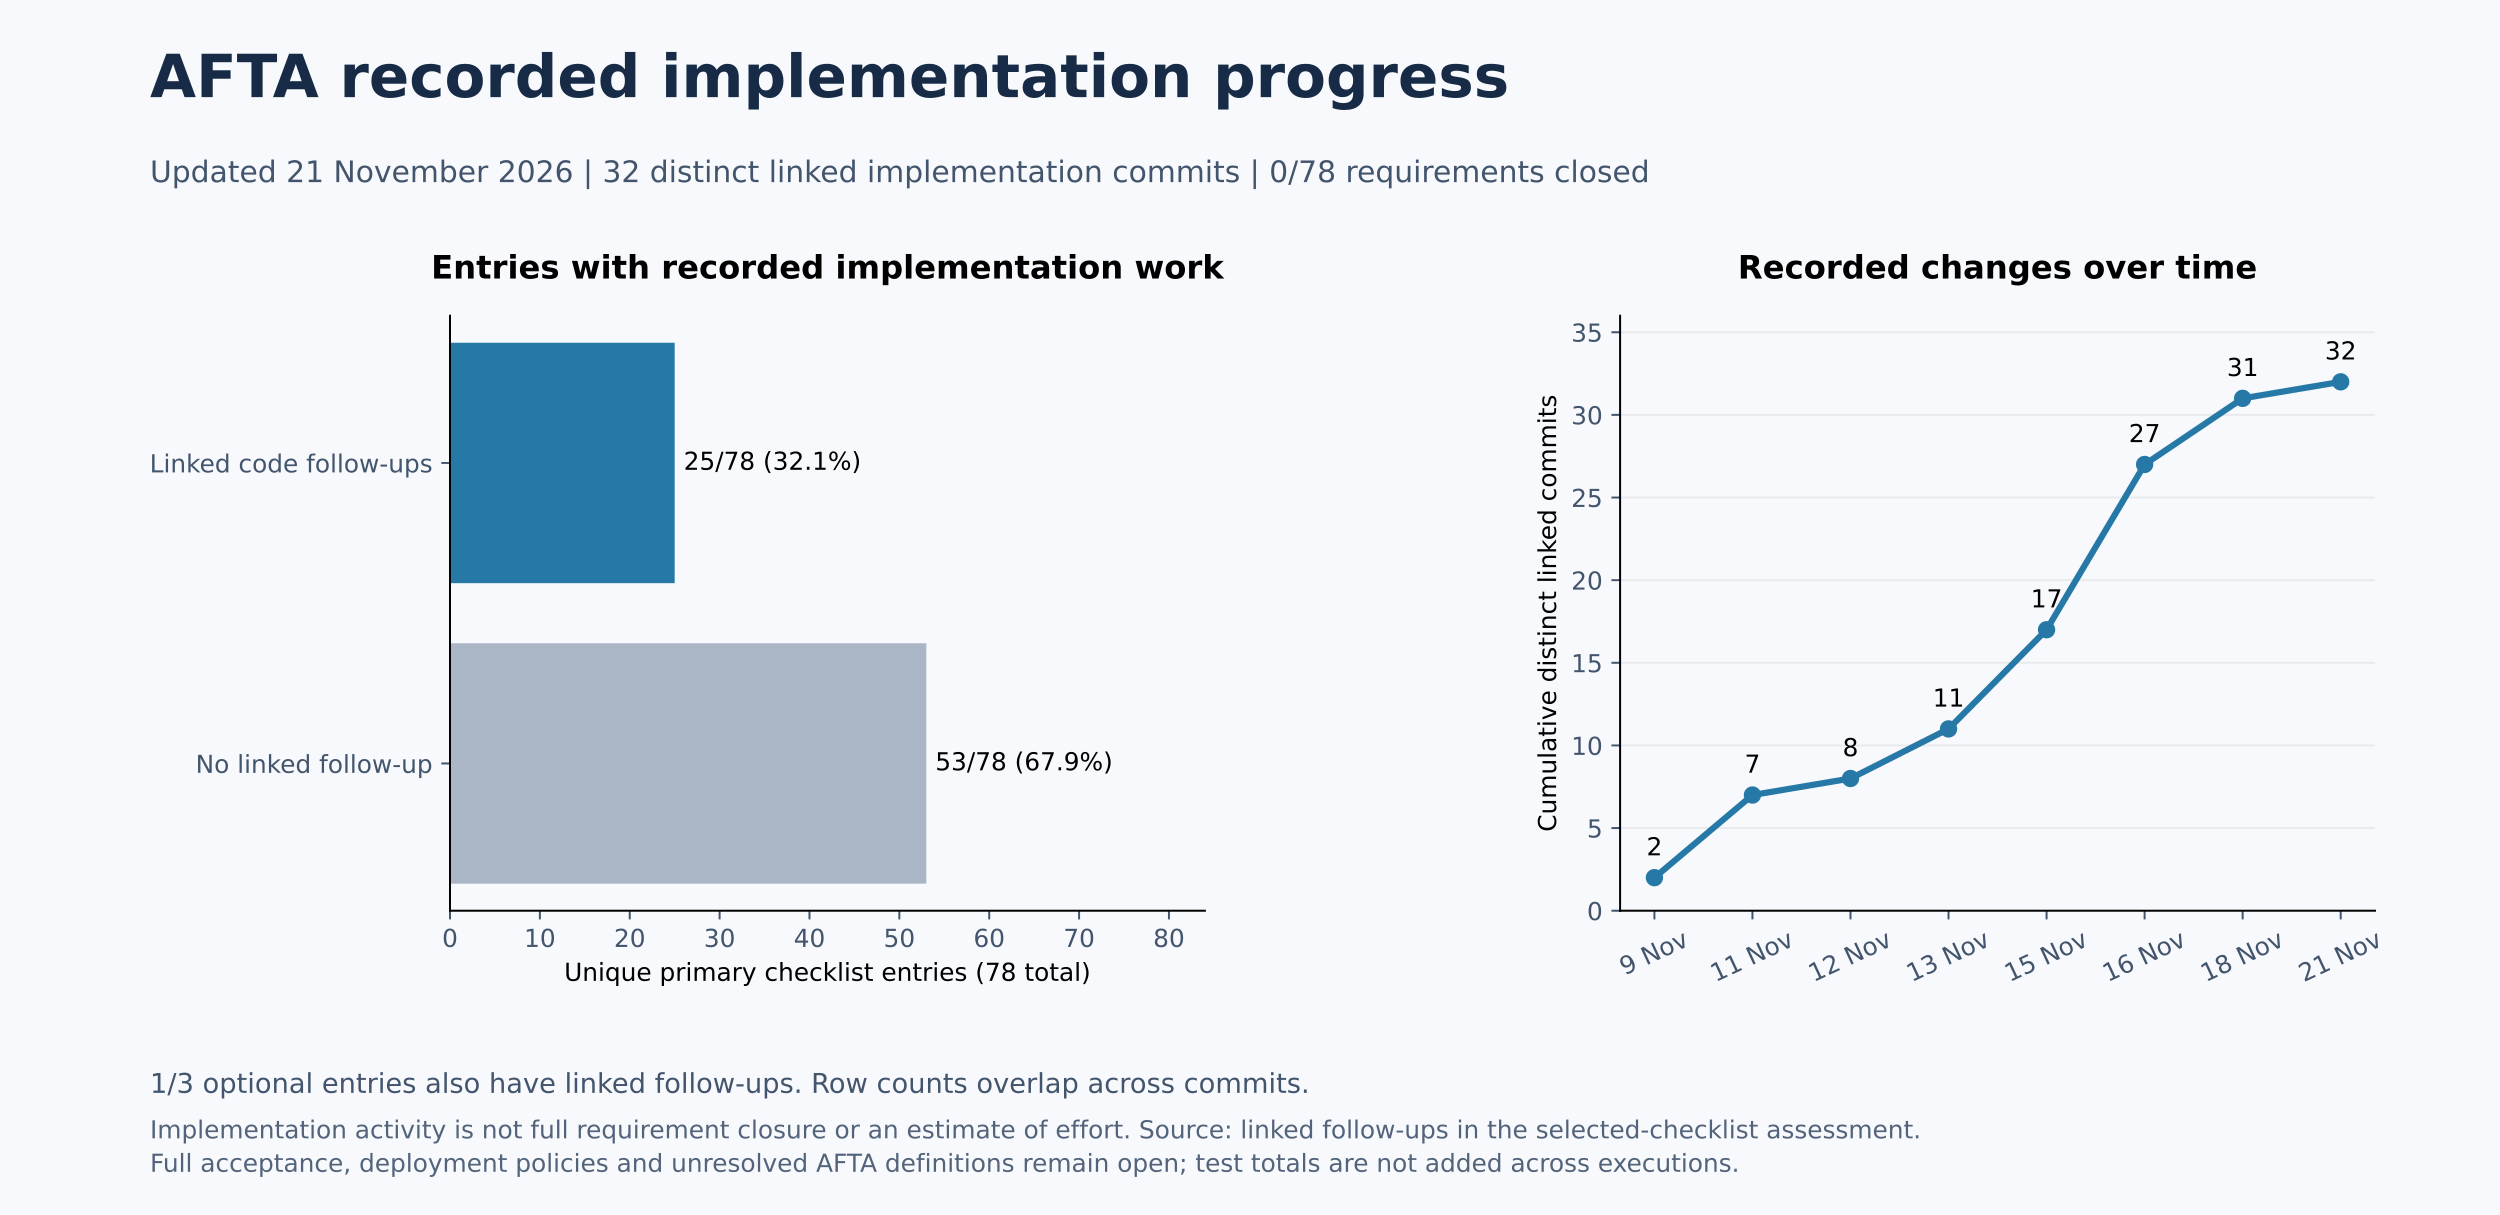
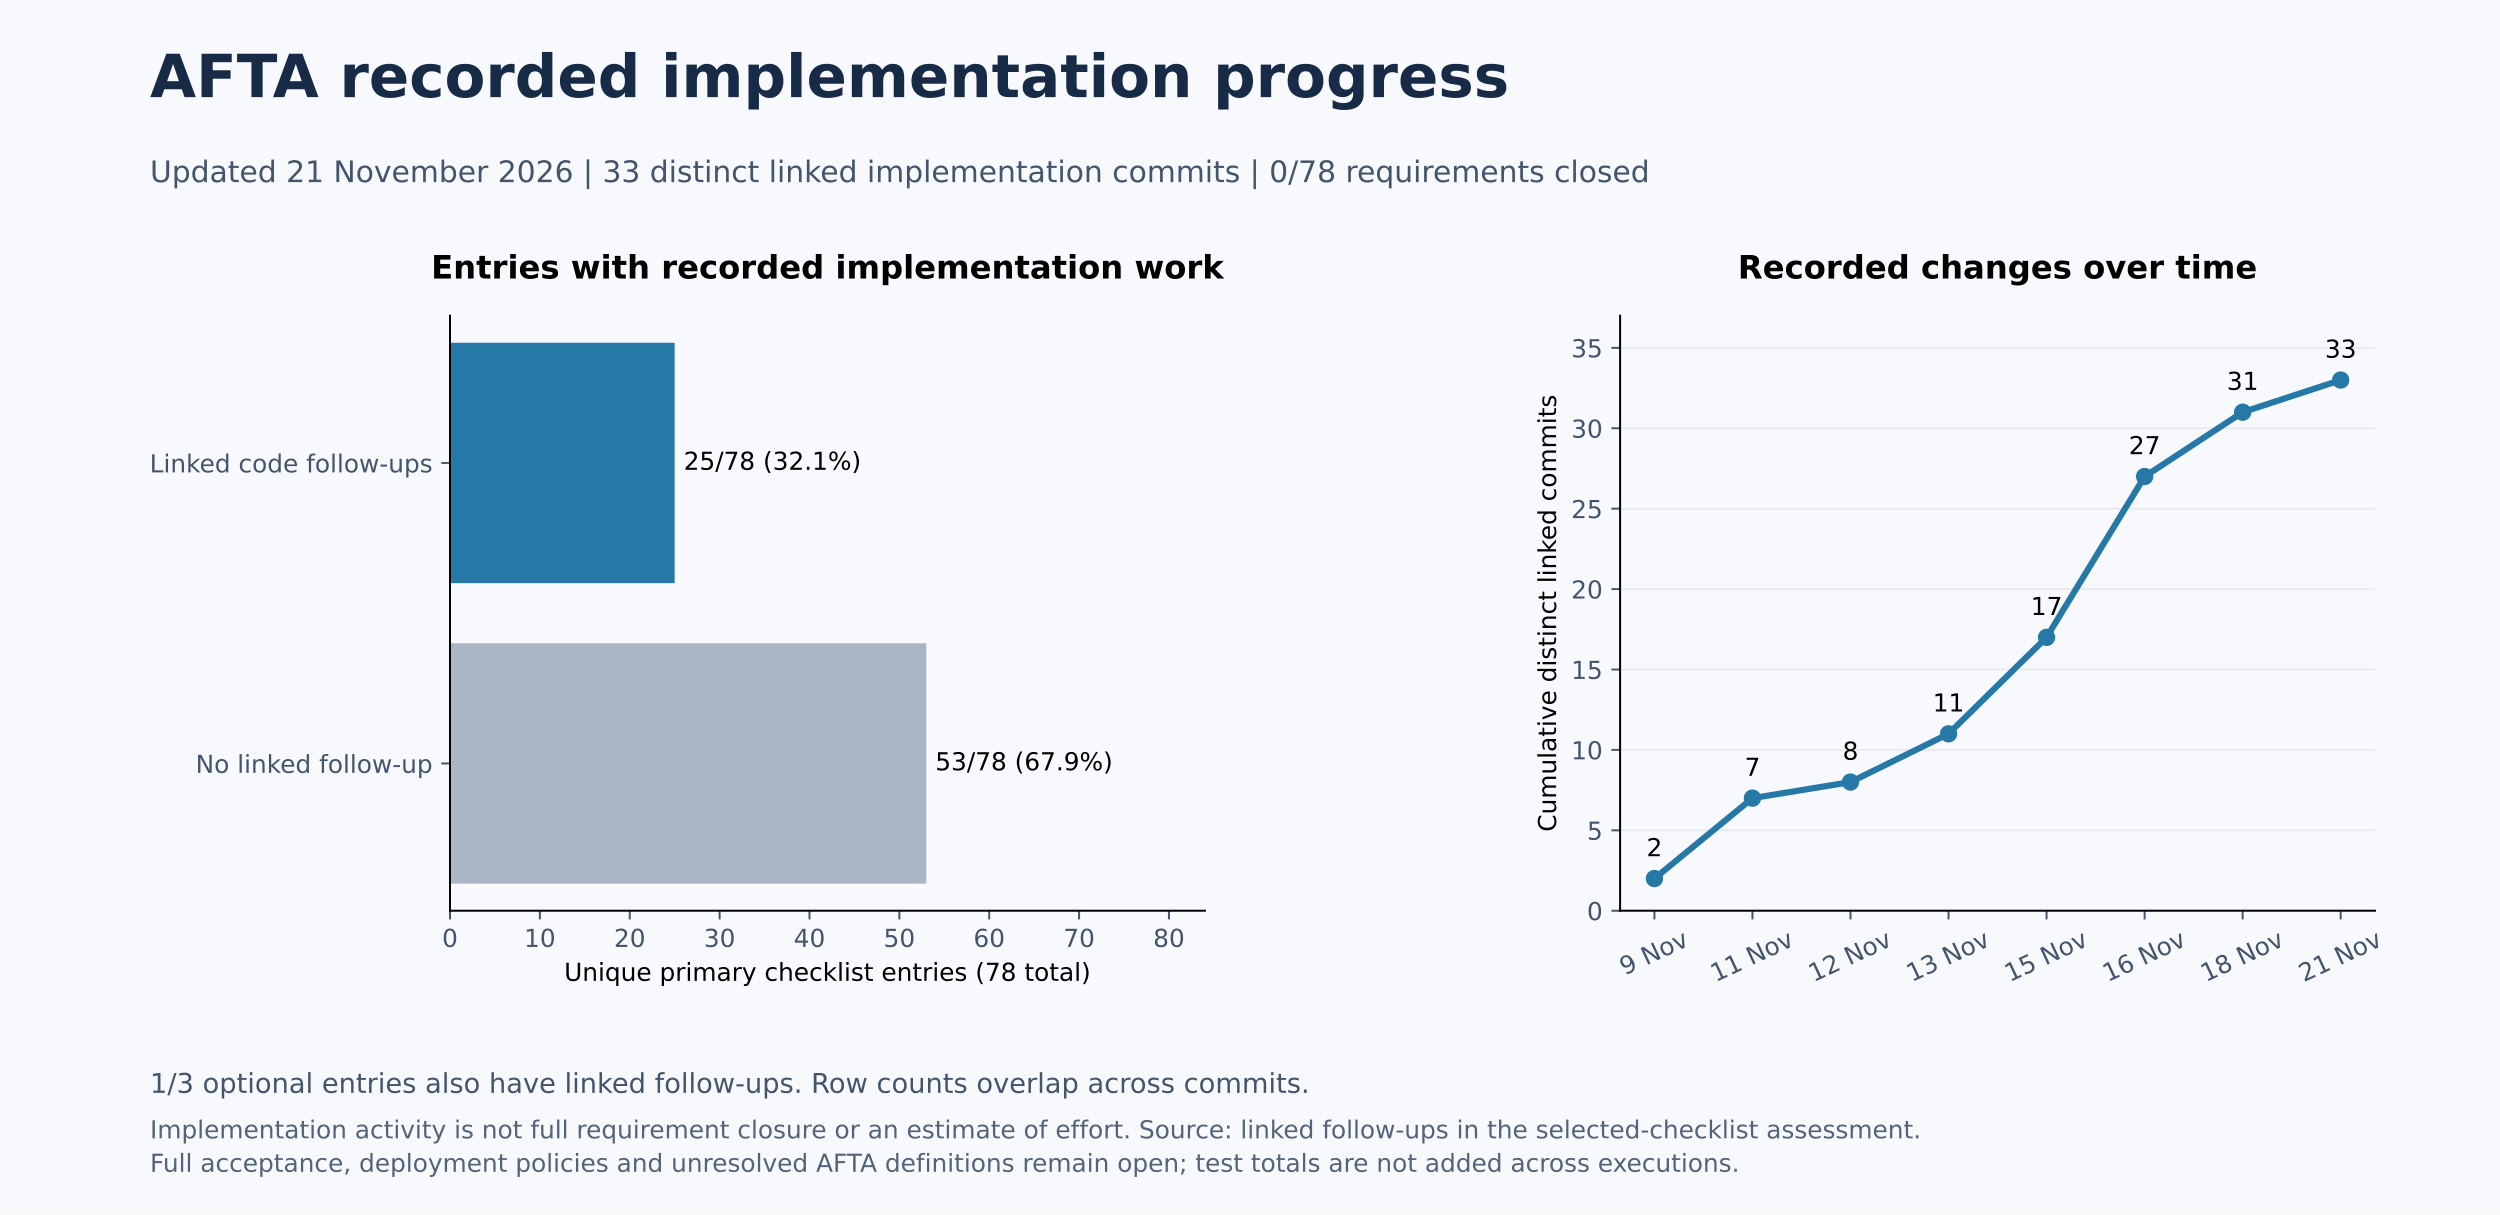
<svg xmlns="http://www.w3.org/2000/svg" xmlns:xlink="http://www.w3.org/1999/xlink" width="1008pt" height="489.6pt" viewBox="0 0 1008 489.6" version="1.1">
  <defs>
    <style type="text/css">*{stroke-linejoin: round; stroke-linecap: butt}</style>
  </defs>
  <g id="figure_1">
    <g id="patch_1">
      <path d="M 0 489.6 L 1008 489.6 L 1008 0 L 0 0 z " style="fill: #f7f9fc" />
    </g>
    <g id="axes_1">
      <g id="patch_2">
        <path d="M 181.44 367.2 L 485.816 367.2 L 485.816 127.296 L 181.44 127.296 z " style="fill: #f7f9fc" />
      </g>
      <g id="patch_3">
-         <path d="M 181.44 138.201 L 272.028 138.201 L 272.028 235.132 L 181.44 235.132 z " clip-path="url(#p7d11b24db5)" style="fill: #2679a6" />
+         <path d="M 181.44 138.201 L 272.028 138.201 L 272.028 235.132 L 181.44 235.132 z " clip-path="url(#pad11cf6865)" style="fill: #2679a6" />
      </g>
      <g id="patch_4">
-         <path d="M 181.44 259.364 L 373.487 259.364 L 373.487 356.295 L 181.44 356.295 z " clip-path="url(#p7d11b24db5)" style="fill: #aab6c5" />
+         <path d="M 181.44 259.364 L 373.487 259.364 L 373.487 356.295 L 181.44 356.295 z " clip-path="url(#pad11cf6865)" style="fill: #aab6c5" />
      </g>
      <g id="matplotlib.axis_1">
        <g id="xtick_1">
          <g id="line2d_1">
            <defs>
-               <path id="mcd061f90d5" d="M 0 0 L 0 3.5 " style="stroke: #43556c; stroke-width: 0.8" />
+               <path id="m93968250b2" d="M 0 0 L 0 3.5 " style="stroke: #43556c; stroke-width: 0.8" />
            </defs>
            <g>
-               <use xlink:href="#mcd061f90d5" x="181.44" y="367.2" style="fill: #43556c; stroke: #43556c; stroke-width: 0.8" />
+               <use xlink:href="#m93968250b2" x="181.44" y="367.2" style="fill: #43556c; stroke: #43556c; stroke-width: 0.8" />
            </g>
          </g>
          <g id="text_1">
            <text style="font-size: 10px; font-family: 'DejaVu Sans'; text-anchor: middle; fill: #43556c" x="181.44" y="381.798" transform="rotate(-0 181.44 381.7984)">0</text>
          </g>
        </g>
        <g id="xtick_2">
          <g id="line2d_2">
            <g>
-               <use xlink:href="#mcd061f90d5" x="217.675" y="367.2" style="fill: #43556c; stroke: #43556c; stroke-width: 0.8" />
+               <use xlink:href="#m93968250b2" x="217.675" y="367.2" style="fill: #43556c; stroke: #43556c; stroke-width: 0.8" />
            </g>
          </g>
          <g id="text_2">
            <text style="font-size: 10px; font-family: 'DejaVu Sans'; text-anchor: middle; fill: #43556c" x="217.675" y="381.798" transform="rotate(-0 217.6753 381.7984)">10</text>
          </g>
        </g>
        <g id="xtick_3">
          <g id="line2d_3">
            <g>
-               <use xlink:href="#mcd061f90d5" x="253.911" y="367.2" style="fill: #43556c; stroke: #43556c; stroke-width: 0.8" />
+               <use xlink:href="#m93968250b2" x="253.911" y="367.2" style="fill: #43556c; stroke: #43556c; stroke-width: 0.8" />
            </g>
          </g>
          <g id="text_3">
            <text style="font-size: 10px; font-family: 'DejaVu Sans'; text-anchor: middle; fill: #43556c" x="253.911" y="381.798" transform="rotate(-0 253.9106 381.7984)">20</text>
          </g>
        </g>
        <g id="xtick_4">
          <g id="line2d_4">
            <g>
-               <use xlink:href="#mcd061f90d5" x="290.146" y="367.2" style="fill: #43556c; stroke: #43556c; stroke-width: 0.8" />
+               <use xlink:href="#m93968250b2" x="290.146" y="367.2" style="fill: #43556c; stroke: #43556c; stroke-width: 0.8" />
            </g>
          </g>
          <g id="text_4">
            <text style="font-size: 10px; font-family: 'DejaVu Sans'; text-anchor: middle; fill: #43556c" x="290.146" y="381.798" transform="rotate(-0 290.1459 381.7984)">30</text>
          </g>
        </g>
        <g id="xtick_5">
          <g id="line2d_5">
            <g>
-               <use xlink:href="#mcd061f90d5" x="326.381" y="367.2" style="fill: #43556c; stroke: #43556c; stroke-width: 0.8" />
+               <use xlink:href="#m93968250b2" x="326.381" y="367.2" style="fill: #43556c; stroke: #43556c; stroke-width: 0.8" />
            </g>
          </g>
          <g id="text_5">
            <text style="font-size: 10px; font-family: 'DejaVu Sans'; text-anchor: middle; fill: #43556c" x="326.381" y="381.798" transform="rotate(-0 326.3812 381.7984)">40</text>
          </g>
        </g>
        <g id="xtick_6">
          <g id="line2d_6">
            <g>
-               <use xlink:href="#mcd061f90d5" x="362.616" y="367.2" style="fill: #43556c; stroke: #43556c; stroke-width: 0.8" />
+               <use xlink:href="#m93968250b2" x="362.616" y="367.2" style="fill: #43556c; stroke: #43556c; stroke-width: 0.8" />
            </g>
          </g>
          <g id="text_6">
            <text style="font-size: 10px; font-family: 'DejaVu Sans'; text-anchor: middle; fill: #43556c" x="362.616" y="381.798" transform="rotate(-0 362.6165 381.7984)">50</text>
          </g>
        </g>
        <g id="xtick_7">
          <g id="line2d_7">
            <g>
-               <use xlink:href="#mcd061f90d5" x="398.852" y="367.2" style="fill: #43556c; stroke: #43556c; stroke-width: 0.8" />
+               <use xlink:href="#m93968250b2" x="398.852" y="367.2" style="fill: #43556c; stroke: #43556c; stroke-width: 0.8" />
            </g>
          </g>
          <g id="text_7">
            <text style="font-size: 10px; font-family: 'DejaVu Sans'; text-anchor: middle; fill: #43556c" x="398.852" y="381.798" transform="rotate(-0 398.8518 381.7984)">60</text>
          </g>
        </g>
        <g id="xtick_8">
          <g id="line2d_8">
            <g>
-               <use xlink:href="#mcd061f90d5" x="435.087" y="367.2" style="fill: #43556c; stroke: #43556c; stroke-width: 0.8" />
+               <use xlink:href="#m93968250b2" x="435.087" y="367.2" style="fill: #43556c; stroke: #43556c; stroke-width: 0.8" />
            </g>
          </g>
          <g id="text_8">
            <text style="font-size: 10px; font-family: 'DejaVu Sans'; text-anchor: middle; fill: #43556c" x="435.087" y="381.798" transform="rotate(-0 435.0871 381.7984)">70</text>
          </g>
        </g>
        <g id="xtick_9">
          <g id="line2d_9">
            <g>
-               <use xlink:href="#mcd061f90d5" x="471.322" y="367.2" style="fill: #43556c; stroke: #43556c; stroke-width: 0.8" />
+               <use xlink:href="#m93968250b2" x="471.322" y="367.2" style="fill: #43556c; stroke: #43556c; stroke-width: 0.8" />
            </g>
          </g>
          <g id="text_9">
            <text style="font-size: 10px; font-family: 'DejaVu Sans'; text-anchor: middle; fill: #43556c" x="471.322" y="381.798" transform="rotate(-0 471.3224 381.7984)">80</text>
          </g>
        </g>
        <g id="text_10">
          <text style="font-size: 10px; font-family: 'DejaVu Sans'; text-anchor: middle" x="333.628" y="395.477" transform="rotate(-0 333.6282 395.4766)">Unique primary checklist entries (78 total)</text>
        </g>
      </g>
      <g id="matplotlib.axis_2">
        <g id="ytick_1">
          <g id="line2d_10">
            <defs>
-               <path id="mae3a8fce4c" d="M 0 0 L -3.5 0 " style="stroke: #43556c; stroke-width: 0.8" />
+               <path id="m190ea4b2d4" d="M 0 0 L -3.5 0 " style="stroke: #43556c; stroke-width: 0.8" />
            </defs>
            <g>
-               <use xlink:href="#mae3a8fce4c" x="181.44" y="186.666" style="fill: #43556c; stroke: #43556c; stroke-width: 0.8" />
+               <use xlink:href="#m190ea4b2d4" x="181.44" y="186.666" style="fill: #43556c; stroke: #43556c; stroke-width: 0.8" />
            </g>
          </g>
          <g id="text_11">
            <text style="font-size: 10px; font-family: 'DejaVu Sans'; text-anchor: end; fill: #43556c" x="174.44" y="190.465" transform="rotate(-0 174.44 190.4654)">Linked code follow-ups</text>
          </g>
        </g>
        <g id="ytick_2">
          <g id="line2d_11">
            <g>
-               <use xlink:href="#mae3a8fce4c" x="181.44" y="307.83" style="fill: #43556c; stroke: #43556c; stroke-width: 0.8" />
+               <use xlink:href="#m190ea4b2d4" x="181.44" y="307.83" style="fill: #43556c; stroke: #43556c; stroke-width: 0.8" />
            </g>
          </g>
          <g id="text_12">
            <text style="font-size: 10px; font-family: 'DejaVu Sans'; text-anchor: end; fill: #43556c" x="174.44" y="311.629" transform="rotate(-0 174.44 311.629)">No linked follow-up</text>
          </g>
        </g>
      </g>
      <g id="patch_5">
        <path d="M 181.44 367.2 L 181.44 127.296 " style="fill: none; stroke: #000000; stroke-width: 0.8; stroke-linejoin: miter; stroke-linecap: square" />
      </g>
      <g id="patch_6">
        <path d="M 181.44 367.2 L 485.816 367.2 " style="fill: none; stroke: #000000; stroke-width: 0.8; stroke-linejoin: miter; stroke-linecap: square" />
      </g>
      <g id="text_13">
        <text style="font-size: 10px; font-family: 'DejaVu Sans'; text-anchor: start" x="275.652" y="189.426" transform="rotate(-0 275.6518 189.4256)">25/78 (32.1%)</text>
      </g>
      <g id="text_14">
        <text style="font-size: 10px; font-family: 'DejaVu Sans'; text-anchor: start" x="377.111" y="310.589" transform="rotate(-0 377.1106 310.5892)">53/78 (67.9%)</text>
      </g>
      <g id="text_15">
        <text style="font-weight: 700; font-size: 13px; font-family: 'DejaVu Sans'; text-anchor: middle" x="333.628" y="112.296" transform="rotate(-0 333.6282 112.296)">Entries with recorded implementation work</text>
      </g>
    </g>
    <g id="axes_2">
      <g id="patch_7">
        <path d="M 653.224 367.2 L 957.6 367.2 L 957.6 127.296 L 653.224 127.296 z " style="fill: #f7f9fc" />
      </g>
      <g id="matplotlib.axis_3">
        <g id="xtick_10">
          <g id="line2d_12">
            <g>
-               <use xlink:href="#mcd061f90d5" x="667.059" y="367.2" style="fill: #43556c; stroke: #43556c; stroke-width: 0.8" />
+               <use xlink:href="#m93968250b2" x="667.059" y="367.2" style="fill: #43556c; stroke: #43556c; stroke-width: 0.8" />
            </g>
          </g>
          <g id="text_16">
            <text style="font-size: 10px; font-family: 'DejaVu Sans'; fill: #43556c" transform="translate(655.0566 393.3675) rotate(-25)">9 Nov</text>
          </g>
        </g>
        <g id="xtick_11">
          <g id="line2d_13">
            <g>
-               <use xlink:href="#mcd061f90d5" x="706.588" y="367.2" style="fill: #43556c; stroke: #43556c; stroke-width: 0.8" />
+               <use xlink:href="#m93968250b2" x="706.588" y="367.2" style="fill: #43556c; stroke: #43556c; stroke-width: 0.8" />
            </g>
          </g>
          <g id="text_17">
            <text style="font-size: 10px; font-family: 'DejaVu Sans'; fill: #43556c" transform="translate(691.7028 396.0565) rotate(-25)">11 Nov</text>
          </g>
        </g>
        <g id="xtick_12">
          <g id="line2d_14">
            <g>
-               <use xlink:href="#mcd061f90d5" x="746.118" y="367.2" style="fill: #43556c; stroke: #43556c; stroke-width: 0.8" />
+               <use xlink:href="#m93968250b2" x="746.118" y="367.2" style="fill: #43556c; stroke: #43556c; stroke-width: 0.8" />
            </g>
          </g>
          <g id="text_18">
            <text style="font-size: 10px; font-family: 'DejaVu Sans'; fill: #43556c" transform="translate(731.2322 396.0565) rotate(-25)">12 Nov</text>
          </g>
        </g>
        <g id="xtick_13">
          <g id="line2d_15">
            <g>
-               <use xlink:href="#mcd061f90d5" x="785.647" y="367.2" style="fill: #43556c; stroke: #43556c; stroke-width: 0.8" />
+               <use xlink:href="#m93968250b2" x="785.647" y="367.2" style="fill: #43556c; stroke: #43556c; stroke-width: 0.8" />
            </g>
          </g>
          <g id="text_19">
            <text style="font-size: 10px; font-family: 'DejaVu Sans'; fill: #43556c" transform="translate(770.7617 396.0565) rotate(-25)">13 Nov</text>
          </g>
        </g>
        <g id="xtick_14">
          <g id="line2d_16">
            <g>
-               <use xlink:href="#mcd061f90d5" x="825.176" y="367.2" style="fill: #43556c; stroke: #43556c; stroke-width: 0.8" />
+               <use xlink:href="#m93968250b2" x="825.176" y="367.2" style="fill: #43556c; stroke: #43556c; stroke-width: 0.8" />
            </g>
          </g>
          <g id="text_20">
            <text style="font-size: 10px; font-family: 'DejaVu Sans'; fill: #43556c" transform="translate(810.2911 396.0565) rotate(-25)">15 Nov</text>
          </g>
        </g>
        <g id="xtick_15">
          <g id="line2d_17">
            <g>
-               <use xlink:href="#mcd061f90d5" x="864.706" y="367.2" style="fill: #43556c; stroke: #43556c; stroke-width: 0.8" />
+               <use xlink:href="#m93968250b2" x="864.706" y="367.2" style="fill: #43556c; stroke: #43556c; stroke-width: 0.8" />
            </g>
          </g>
          <g id="text_21">
            <text style="font-size: 10px; font-family: 'DejaVu Sans'; fill: #43556c" transform="translate(849.8205 396.0565) rotate(-25)">16 Nov</text>
          </g>
        </g>
        <g id="xtick_16">
          <g id="line2d_18">
            <g>
-               <use xlink:href="#mcd061f90d5" x="904.235" y="367.2" style="fill: #43556c; stroke: #43556c; stroke-width: 0.8" />
+               <use xlink:href="#m93968250b2" x="904.235" y="367.2" style="fill: #43556c; stroke: #43556c; stroke-width: 0.8" />
            </g>
          </g>
          <g id="text_22">
            <text style="font-size: 10px; font-family: 'DejaVu Sans'; fill: #43556c" transform="translate(889.3499 396.0565) rotate(-25)">18 Nov</text>
          </g>
        </g>
        <g id="xtick_17">
          <g id="line2d_19">
            <g>
-               <use xlink:href="#mcd061f90d5" x="943.765" y="367.2" style="fill: #43556c; stroke: #43556c; stroke-width: 0.8" />
+               <use xlink:href="#m93968250b2" x="943.765" y="367.2" style="fill: #43556c; stroke: #43556c; stroke-width: 0.8" />
            </g>
          </g>
          <g id="text_23">
            <text style="font-size: 10px; font-family: 'DejaVu Sans'; fill: #43556c" transform="translate(928.8793 396.0565) rotate(-25)">21 Nov</text>
          </g>
        </g>
      </g>
      <g id="matplotlib.axis_4">
        <g id="ytick_3">
          <g id="line2d_20">
-             <path d="M 653.224 367.2 L 957.6 367.2 " clip-path="url(#p6fccdad23d)" style="fill: none; stroke: #b0b0b0; stroke-opacity: 0.2; stroke-width: 0.8; stroke-linecap: square" />
+             <path d="M 653.224 367.2 L 957.6 367.2 " clip-path="url(#p54b3c32ea9)" style="fill: none; stroke: #b0b0b0; stroke-opacity: 0.2; stroke-width: 0.8; stroke-linecap: square" />
          </g>
          <g id="line2d_21">
            <g>
-               <use xlink:href="#mae3a8fce4c" x="653.224" y="367.2" style="fill: #43556c; stroke: #43556c; stroke-width: 0.8" />
+               <use xlink:href="#m190ea4b2d4" x="653.224" y="367.2" style="fill: #43556c; stroke: #43556c; stroke-width: 0.8" />
            </g>
          </g>
          <g id="text_24">
            <text style="font-size: 10px; font-family: 'DejaVu Sans'; text-anchor: end; fill: #43556c" x="646.224" y="370.999" transform="rotate(-0 646.2235 370.9992)">0</text>
          </g>
        </g>
        <g id="ytick_4">
          <g id="line2d_22">
-             <path d="M 653.224 333.88 L 957.6 333.88 " clip-path="url(#p6fccdad23d)" style="fill: none; stroke: #b0b0b0; stroke-opacity: 0.2; stroke-width: 0.8; stroke-linecap: square" />
+             <path d="M 653.224 334.781 L 957.6 334.781 " clip-path="url(#p54b3c32ea9)" style="fill: none; stroke: #b0b0b0; stroke-opacity: 0.2; stroke-width: 0.8; stroke-linecap: square" />
          </g>
          <g id="line2d_23">
            <g>
-               <use xlink:href="#mae3a8fce4c" x="653.224" y="333.88" style="fill: #43556c; stroke: #43556c; stroke-width: 0.8" />
+               <use xlink:href="#m190ea4b2d4" x="653.224" y="334.781" style="fill: #43556c; stroke: #43556c; stroke-width: 0.8" />
            </g>
          </g>
          <g id="text_25">
-             <text style="font-size: 10px; font-family: 'DejaVu Sans'; text-anchor: end; fill: #43556c" x="646.224" y="337.679" transform="rotate(-0 646.2235 337.6792)">5</text>
+             <text style="font-size: 10px; font-family: 'DejaVu Sans'; text-anchor: end; fill: #43556c" x="646.224" y="338.58" transform="rotate(-0 646.2235 338.5798)">5</text>
          </g>
        </g>
        <g id="ytick_5">
          <g id="line2d_24">
-             <path d="M 653.224 300.56 L 957.6 300.56 " clip-path="url(#p6fccdad23d)" style="fill: none; stroke: #b0b0b0; stroke-opacity: 0.2; stroke-width: 0.8; stroke-linecap: square" />
+             <path d="M 653.224 302.361 L 957.6 302.361 " clip-path="url(#p54b3c32ea9)" style="fill: none; stroke: #b0b0b0; stroke-opacity: 0.2; stroke-width: 0.8; stroke-linecap: square" />
          </g>
          <g id="line2d_25">
            <g>
-               <use xlink:href="#mae3a8fce4c" x="653.224" y="300.56" style="fill: #43556c; stroke: #43556c; stroke-width: 0.8" />
+               <use xlink:href="#m190ea4b2d4" x="653.224" y="302.361" style="fill: #43556c; stroke: #43556c; stroke-width: 0.8" />
            </g>
          </g>
          <g id="text_26">
-             <text style="font-size: 10px; font-family: 'DejaVu Sans'; text-anchor: end; fill: #43556c" x="646.224" y="304.359" transform="rotate(-0 646.2235 304.3592)">10</text>
+             <text style="font-size: 10px; font-family: 'DejaVu Sans'; text-anchor: end; fill: #43556c" x="646.224" y="306.16" transform="rotate(-0 646.2235 306.1603)">10</text>
          </g>
        </g>
        <g id="ytick_6">
          <g id="line2d_26">
-             <path d="M 653.224 267.24 L 957.6 267.24 " clip-path="url(#p6fccdad23d)" style="fill: none; stroke: #b0b0b0; stroke-opacity: 0.2; stroke-width: 0.8; stroke-linecap: square" />
+             <path d="M 653.224 269.942 L 957.6 269.942 " clip-path="url(#p54b3c32ea9)" style="fill: none; stroke: #b0b0b0; stroke-opacity: 0.2; stroke-width: 0.8; stroke-linecap: square" />
          </g>
          <g id="line2d_27">
            <g>
-               <use xlink:href="#mae3a8fce4c" x="653.224" y="267.24" style="fill: #43556c; stroke: #43556c; stroke-width: 0.8" />
+               <use xlink:href="#m190ea4b2d4" x="653.224" y="269.942" style="fill: #43556c; stroke: #43556c; stroke-width: 0.8" />
            </g>
          </g>
          <g id="text_27">
-             <text style="font-size: 10px; font-family: 'DejaVu Sans'; text-anchor: end; fill: #43556c" x="646.224" y="271.039" transform="rotate(-0 646.2235 271.0392)">15</text>
+             <text style="font-size: 10px; font-family: 'DejaVu Sans'; text-anchor: end; fill: #43556c" x="646.224" y="273.741" transform="rotate(-0 646.2235 273.7408)">15</text>
          </g>
        </g>
        <g id="ytick_7">
          <g id="line2d_28">
-             <path d="M 653.224 233.92 L 957.6 233.92 " clip-path="url(#p6fccdad23d)" style="fill: none; stroke: #b0b0b0; stroke-opacity: 0.2; stroke-width: 0.8; stroke-linecap: square" />
+             <path d="M 653.224 237.522 L 957.6 237.522 " clip-path="url(#p54b3c32ea9)" style="fill: none; stroke: #b0b0b0; stroke-opacity: 0.2; stroke-width: 0.8; stroke-linecap: square" />
          </g>
          <g id="line2d_29">
            <g>
-               <use xlink:href="#mae3a8fce4c" x="653.224" y="233.92" style="fill: #43556c; stroke: #43556c; stroke-width: 0.8" />
+               <use xlink:href="#m190ea4b2d4" x="653.224" y="237.522" style="fill: #43556c; stroke: #43556c; stroke-width: 0.8" />
            </g>
          </g>
          <g id="text_28">
-             <text style="font-size: 10px; font-family: 'DejaVu Sans'; text-anchor: end; fill: #43556c" x="646.224" y="237.719" transform="rotate(-0 646.2235 237.7192)">20</text>
+             <text style="font-size: 10px; font-family: 'DejaVu Sans'; text-anchor: end; fill: #43556c" x="646.224" y="241.321" transform="rotate(-0 646.2235 241.3214)">20</text>
          </g>
        </g>
        <g id="ytick_8">
          <g id="line2d_30">
-             <path d="M 653.224 200.6 L 957.6 200.6 " clip-path="url(#p6fccdad23d)" style="fill: none; stroke: #b0b0b0; stroke-opacity: 0.2; stroke-width: 0.8; stroke-linecap: square" />
+             <path d="M 653.224 205.103 L 957.6 205.103 " clip-path="url(#p54b3c32ea9)" style="fill: none; stroke: #b0b0b0; stroke-opacity: 0.2; stroke-width: 0.8; stroke-linecap: square" />
          </g>
          <g id="line2d_31">
            <g>
-               <use xlink:href="#mae3a8fce4c" x="653.224" y="200.6" style="fill: #43556c; stroke: #43556c; stroke-width: 0.8" />
+               <use xlink:href="#m190ea4b2d4" x="653.224" y="205.103" style="fill: #43556c; stroke: #43556c; stroke-width: 0.8" />
            </g>
          </g>
          <g id="text_29">
-             <text style="font-size: 10px; font-family: 'DejaVu Sans'; text-anchor: end; fill: #43556c" x="646.224" y="204.399" transform="rotate(-0 646.2235 204.3992)">25</text>
+             <text style="font-size: 10px; font-family: 'DejaVu Sans'; text-anchor: end; fill: #43556c" x="646.224" y="208.902" transform="rotate(-0 646.2235 208.9019)">25</text>
          </g>
        </g>
        <g id="ytick_9">
          <g id="line2d_32">
-             <path d="M 653.224 167.28 L 957.6 167.28 " clip-path="url(#p6fccdad23d)" style="fill: none; stroke: #b0b0b0; stroke-opacity: 0.2; stroke-width: 0.8; stroke-linecap: square" />
+             <path d="M 653.224 172.683 L 957.6 172.683 " clip-path="url(#p54b3c32ea9)" style="fill: none; stroke: #b0b0b0; stroke-opacity: 0.2; stroke-width: 0.8; stroke-linecap: square" />
          </g>
          <g id="line2d_33">
            <g>
-               <use xlink:href="#mae3a8fce4c" x="653.224" y="167.28" style="fill: #43556c; stroke: #43556c; stroke-width: 0.8" />
+               <use xlink:href="#m190ea4b2d4" x="653.224" y="172.683" style="fill: #43556c; stroke: #43556c; stroke-width: 0.8" />
            </g>
          </g>
          <g id="text_30">
-             <text style="font-size: 10px; font-family: 'DejaVu Sans'; text-anchor: end; fill: #43556c" x="646.224" y="171.079" transform="rotate(-0 646.2235 171.0792)">30</text>
+             <text style="font-size: 10px; font-family: 'DejaVu Sans'; text-anchor: end; fill: #43556c" x="646.224" y="176.482" transform="rotate(-0 646.2235 176.4825)">30</text>
          </g>
        </g>
        <g id="ytick_10">
          <g id="line2d_34">
-             <path d="M 653.224 133.96 L 957.6 133.96 " clip-path="url(#p6fccdad23d)" style="fill: none; stroke: #b0b0b0; stroke-opacity: 0.2; stroke-width: 0.8; stroke-linecap: square" />
+             <path d="M 653.224 140.264 L 957.6 140.264 " clip-path="url(#p54b3c32ea9)" style="fill: none; stroke: #b0b0b0; stroke-opacity: 0.2; stroke-width: 0.8; stroke-linecap: square" />
          </g>
          <g id="line2d_35">
            <g>
-               <use xlink:href="#mae3a8fce4c" x="653.224" y="133.96" style="fill: #43556c; stroke: #43556c; stroke-width: 0.8" />
+               <use xlink:href="#m190ea4b2d4" x="653.224" y="140.264" style="fill: #43556c; stroke: #43556c; stroke-width: 0.8" />
            </g>
          </g>
          <g id="text_31">
-             <text style="font-size: 10px; font-family: 'DejaVu Sans'; text-anchor: end; fill: #43556c" x="646.224" y="137.759" transform="rotate(-0 646.2235 137.7592)">35</text>
+             <text style="font-size: 10px; font-family: 'DejaVu Sans'; text-anchor: end; fill: #43556c" x="646.224" y="144.063" transform="rotate(-0 646.2235 144.063)">35</text>
          </g>
        </g>
        <g id="text_32">
          <text style="font-size: 10px; font-family: 'DejaVu Sans'; text-anchor: middle" x="627.419" y="247.248" transform="rotate(-90 627.4188 247.248)">Cumulative distinct linked commits</text>
        </g>
      </g>
      <g id="line2d_36">
-         <path d="M 667.059 353.872 L 706.588 320.552 L 746.118 313.888 L 785.647 293.896 L 825.176 253.912 L 864.706 187.272 L 904.235 160.616 L 943.765 153.952 " clip-path="url(#p6fccdad23d)" style="fill: none; stroke: #2679a6; stroke-width: 2.5; stroke-linecap: square" />
+         <path d="M 667.059 354.232 L 706.588 321.813 L 746.118 315.329 L 785.647 295.877 L 825.176 256.974 L 864.706 192.135 L 904.235 166.199 L 943.765 153.232 " clip-path="url(#p54b3c32ea9)" style="fill: none; stroke: #2679a6; stroke-width: 2.5; stroke-linecap: square" />
        <defs>
-           <path id="mdd32c73a09" d="M 0 3 C 0.796 3 1.559 2.684 2.121 2.121 C 2.684 1.559 3 0.796 3 0 C 3 -0.796 2.684 -1.559 2.121 -2.121 C 1.559 -2.684 0.796 -3 0 -3 C -0.796 -3 -1.559 -2.684 -2.121 -2.121 C -2.684 -1.559 -3 -0.796 -3 0 C -3 0.796 -2.684 1.559 -2.121 2.121 C -1.559 2.684 -0.796 3 0 3 z " style="stroke: #2679a6" />
+           <path id="m0b21abb31d" d="M 0 3 C 0.796 3 1.559 2.684 2.121 2.121 C 2.684 1.559 3 0.796 3 0 C 3 -0.796 2.684 -1.559 2.121 -2.121 C 1.559 -2.684 0.796 -3 0 -3 C -0.796 -3 -1.559 -2.684 -2.121 -2.121 C -2.684 -1.559 -3 -0.796 -3 0 C -3 0.796 -2.684 1.559 -2.121 2.121 C -1.559 2.684 -0.796 3 0 3 z " style="stroke: #2679a6" />
        </defs>
-         <g clip-path="url(#p6fccdad23d)">
-           <use xlink:href="#mdd32c73a09" x="667.059" y="353.872" style="fill: #2679a6; stroke: #2679a6" />
-           <use xlink:href="#mdd32c73a09" x="706.588" y="320.552" style="fill: #2679a6; stroke: #2679a6" />
-           <use xlink:href="#mdd32c73a09" x="746.118" y="313.888" style="fill: #2679a6; stroke: #2679a6" />
-           <use xlink:href="#mdd32c73a09" x="785.647" y="293.896" style="fill: #2679a6; stroke: #2679a6" />
-           <use xlink:href="#mdd32c73a09" x="825.176" y="253.912" style="fill: #2679a6; stroke: #2679a6" />
-           <use xlink:href="#mdd32c73a09" x="864.706" y="187.272" style="fill: #2679a6; stroke: #2679a6" />
-           <use xlink:href="#mdd32c73a09" x="904.235" y="160.616" style="fill: #2679a6; stroke: #2679a6" />
-           <use xlink:href="#mdd32c73a09" x="943.765" y="153.952" style="fill: #2679a6; stroke: #2679a6" />
+         <g clip-path="url(#p54b3c32ea9)">
+           <use xlink:href="#m0b21abb31d" x="667.059" y="354.232" style="fill: #2679a6; stroke: #2679a6" />
+           <use xlink:href="#m0b21abb31d" x="706.588" y="321.813" style="fill: #2679a6; stroke: #2679a6" />
+           <use xlink:href="#m0b21abb31d" x="746.118" y="315.329" style="fill: #2679a6; stroke: #2679a6" />
+           <use xlink:href="#m0b21abb31d" x="785.647" y="295.877" style="fill: #2679a6; stroke: #2679a6" />
+           <use xlink:href="#m0b21abb31d" x="825.176" y="256.974" style="fill: #2679a6; stroke: #2679a6" />
+           <use xlink:href="#m0b21abb31d" x="864.706" y="192.135" style="fill: #2679a6; stroke: #2679a6" />
+           <use xlink:href="#m0b21abb31d" x="904.235" y="166.199" style="fill: #2679a6; stroke: #2679a6" />
+           <use xlink:href="#m0b21abb31d" x="943.765" y="153.232" style="fill: #2679a6; stroke: #2679a6" />
        </g>
      </g>
      <g id="patch_8">
        <path d="M 653.224 367.2 L 653.224 127.296 " style="fill: none; stroke: #000000; stroke-width: 0.8; stroke-linejoin: miter; stroke-linecap: square" />
      </g>
      <g id="patch_9">
        <path d="M 653.224 367.2 L 957.6 367.2 " style="fill: none; stroke: #000000; stroke-width: 0.8; stroke-linejoin: miter; stroke-linecap: square" />
      </g>
      <g id="text_33">
-         <text style="font-size: 10px; font-family: 'DejaVu Sans'; text-anchor: middle" x="667.059" y="344.872" transform="rotate(-0 667.0588 344.872)">2</text>
+         <text style="font-size: 10px; font-family: 'DejaVu Sans'; text-anchor: middle" x="667.059" y="345.232" transform="rotate(-0 667.0588 345.2322)">2</text>
      </g>
      <g id="text_34">
-         <text style="font-size: 10px; font-family: 'DejaVu Sans'; text-anchor: middle" x="706.588" y="311.552" transform="rotate(-0 706.5882 311.552)">7</text>
+         <text style="font-size: 10px; font-family: 'DejaVu Sans'; text-anchor: middle" x="706.588" y="312.813" transform="rotate(-0 706.5882 312.8128)">7</text>
      </g>
      <g id="text_35">
-         <text style="font-size: 10px; font-family: 'DejaVu Sans'; text-anchor: middle" x="746.118" y="304.888" transform="rotate(-0 746.1176 304.888)">8</text>
+         <text style="font-size: 10px; font-family: 'DejaVu Sans'; text-anchor: middle" x="746.118" y="306.329" transform="rotate(-0 746.1176 306.3289)">8</text>
      </g>
      <g id="text_36">
-         <text style="font-size: 10px; font-family: 'DejaVu Sans'; text-anchor: middle" x="785.647" y="284.896" transform="rotate(-0 785.6471 284.896)">11</text>
+         <text style="font-size: 10px; font-family: 'DejaVu Sans'; text-anchor: middle" x="785.647" y="286.877" transform="rotate(-0 785.6471 286.8772)">11</text>
      </g>
      <g id="text_37">
-         <text style="font-size: 10px; font-family: 'DejaVu Sans'; text-anchor: middle" x="825.176" y="244.912" transform="rotate(-0 825.1765 244.912)">17</text>
+         <text style="font-size: 10px; font-family: 'DejaVu Sans'; text-anchor: middle" x="825.176" y="247.974" transform="rotate(-0 825.1765 247.9738)">17</text>
      </g>
      <g id="text_38">
-         <text style="font-size: 10px; font-family: 'DejaVu Sans'; text-anchor: middle" x="864.706" y="178.272" transform="rotate(-0 864.7059 178.272)">27</text>
+         <text style="font-size: 10px; font-family: 'DejaVu Sans'; text-anchor: middle" x="864.706" y="183.135" transform="rotate(-0 864.7059 183.1349)">27</text>
      </g>
      <g id="text_39">
-         <text style="font-size: 10px; font-family: 'DejaVu Sans'; text-anchor: middle" x="904.235" y="151.616" transform="rotate(-0 904.2353 151.616)">31</text>
+         <text style="font-size: 10px; font-family: 'DejaVu Sans'; text-anchor: middle" x="904.235" y="157.199" transform="rotate(-0 904.2353 157.1994)">31</text>
      </g>
      <g id="text_40">
-         <text style="font-size: 10px; font-family: 'DejaVu Sans'; text-anchor: middle" x="943.765" y="144.952" transform="rotate(-0 943.7647 144.952)">32</text>
+         <text style="font-size: 10px; font-family: 'DejaVu Sans'; text-anchor: middle" x="943.765" y="144.232" transform="rotate(-0 943.7647 144.2316)">33</text>
      </g>
      <g id="text_41">
        <text style="font-weight: 700; font-size: 13px; font-family: 'DejaVu Sans'; text-anchor: middle" x="805.412" y="112.296" transform="rotate(-0 805.4118 112.296)">Recorded changes over time</text>
      </g>
    </g>
    <g id="text_42">
      <text style="font-weight: 700; font-size: 24px; font-family: 'DejaVu Sans'; text-anchor: start; fill: #172b46" x="60.48" y="39.168" transform="rotate(-0 60.48 39.168)">AFTA recorded implementation progress</text>
    </g>
    <g id="text_43">
-       <text style="font-size: 12px; font-family: 'DejaVu Sans'; text-anchor: start; fill: #43556c" x="60.48" y="73.44" transform="rotate(-0 60.48 73.44)">Updated 21 November 2026 | 32 distinct linked implementation commits | 0/78 requirements closed</text>
+       <text style="font-size: 12px; font-family: 'DejaVu Sans'; text-anchor: start; fill: #43556c" x="60.48" y="73.44" transform="rotate(-0 60.48 73.44)">Updated 21 November 2026 | 33 distinct linked implementation commits | 0/78 requirements closed</text>
    </g>
    <g id="text_44">
      <text style="font-size: 11px; font-family: 'DejaVu Sans'; text-anchor: start; fill: #43556c" x="60.48" y="440.64" transform="rotate(-0 60.48 440.64)">1/3 optional entries also have linked follow-ups. Row counts overlap across commits.</text>
    </g>
    <g id="text_45">
      <text style="font-size: 10px; font-family: 'DejaVu Sans'; fill: #52637a" transform="translate(60.48 458.9867)">Implementation activity is not full requirement closure or an estimate of effort. Source: linked follow-ups in the selected-checklist assessment.</text>
      <text style="font-size: 10px; font-family: 'DejaVu Sans'; fill: #52637a" transform="translate(60.48 472.464)">Full acceptance, deployment policies and unresolved AFTA definitions remain open; test totals are not added across executions.</text>
    </g>
  </g>
  <defs>
-     <clipPath id="p7d11b24db5">
+     <clipPath id="pad11cf6865">
      <rect x="181.44" y="127.296" width="304.376" height="239.904" />
    </clipPath>
-     <clipPath id="p6fccdad23d">
+     <clipPath id="p54b3c32ea9">
      <rect x="653.224" y="127.296" width="304.376" height="239.904" />
    </clipPath>
  </defs>
</svg>
